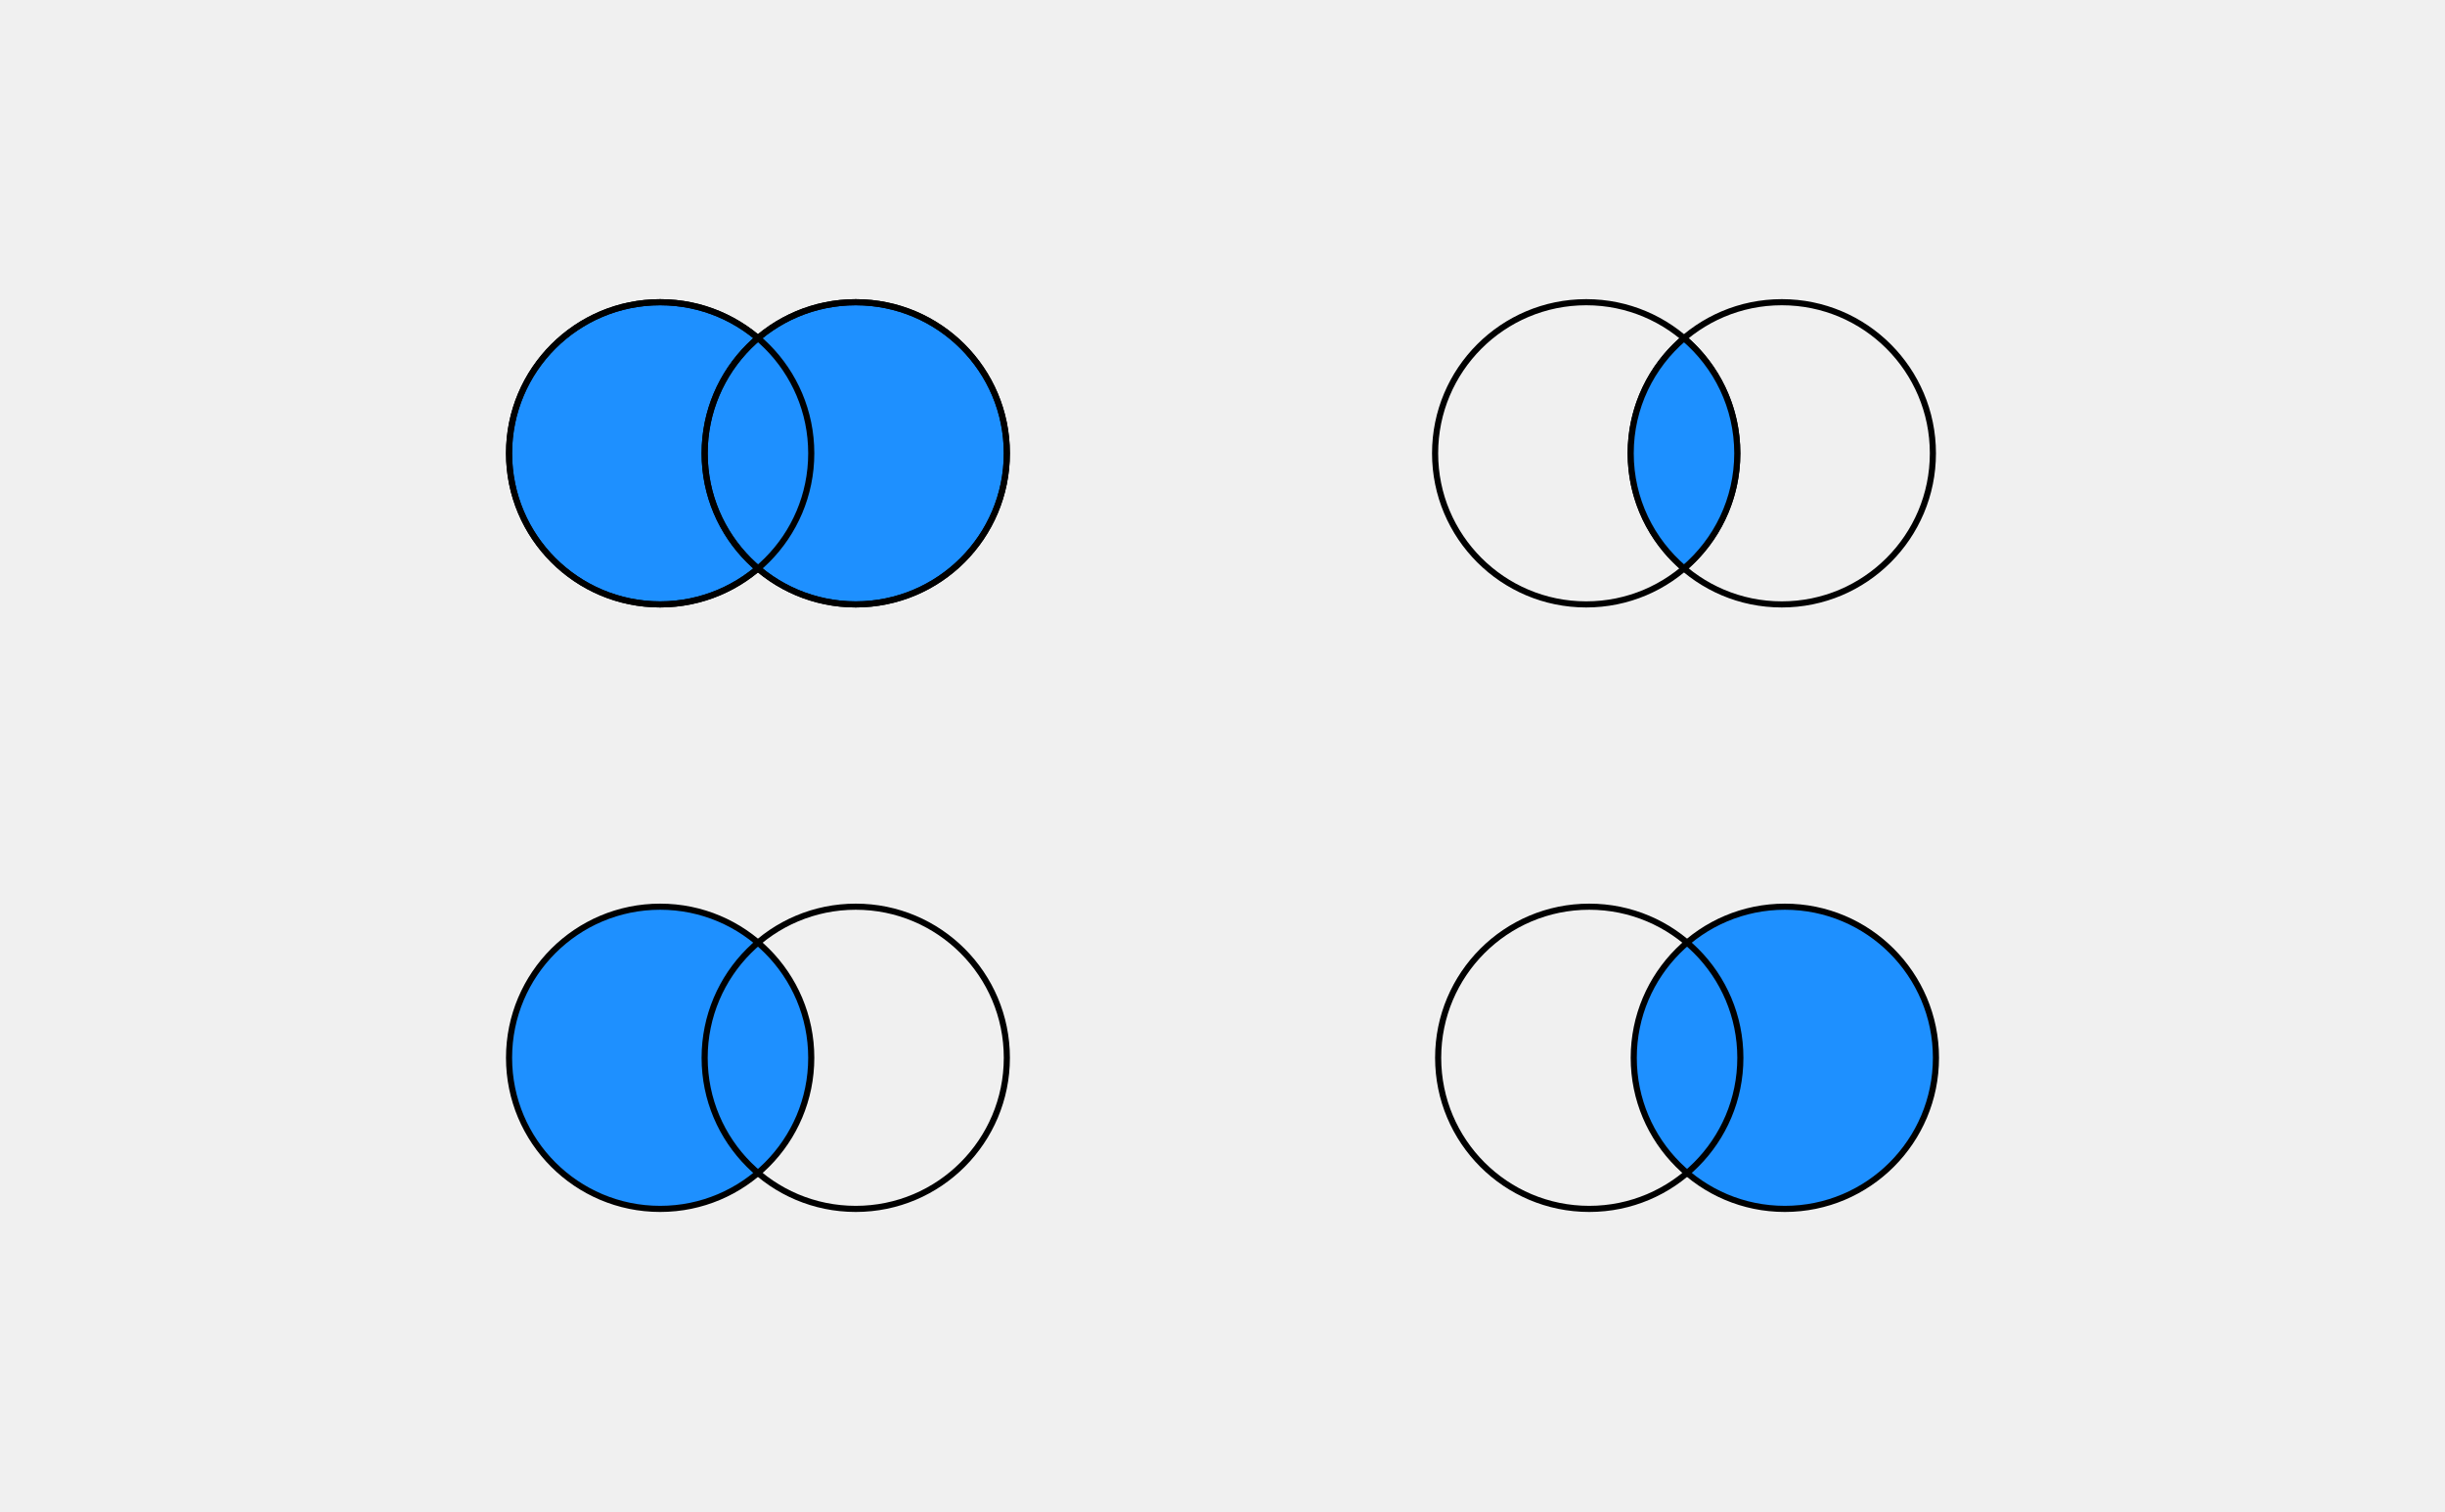
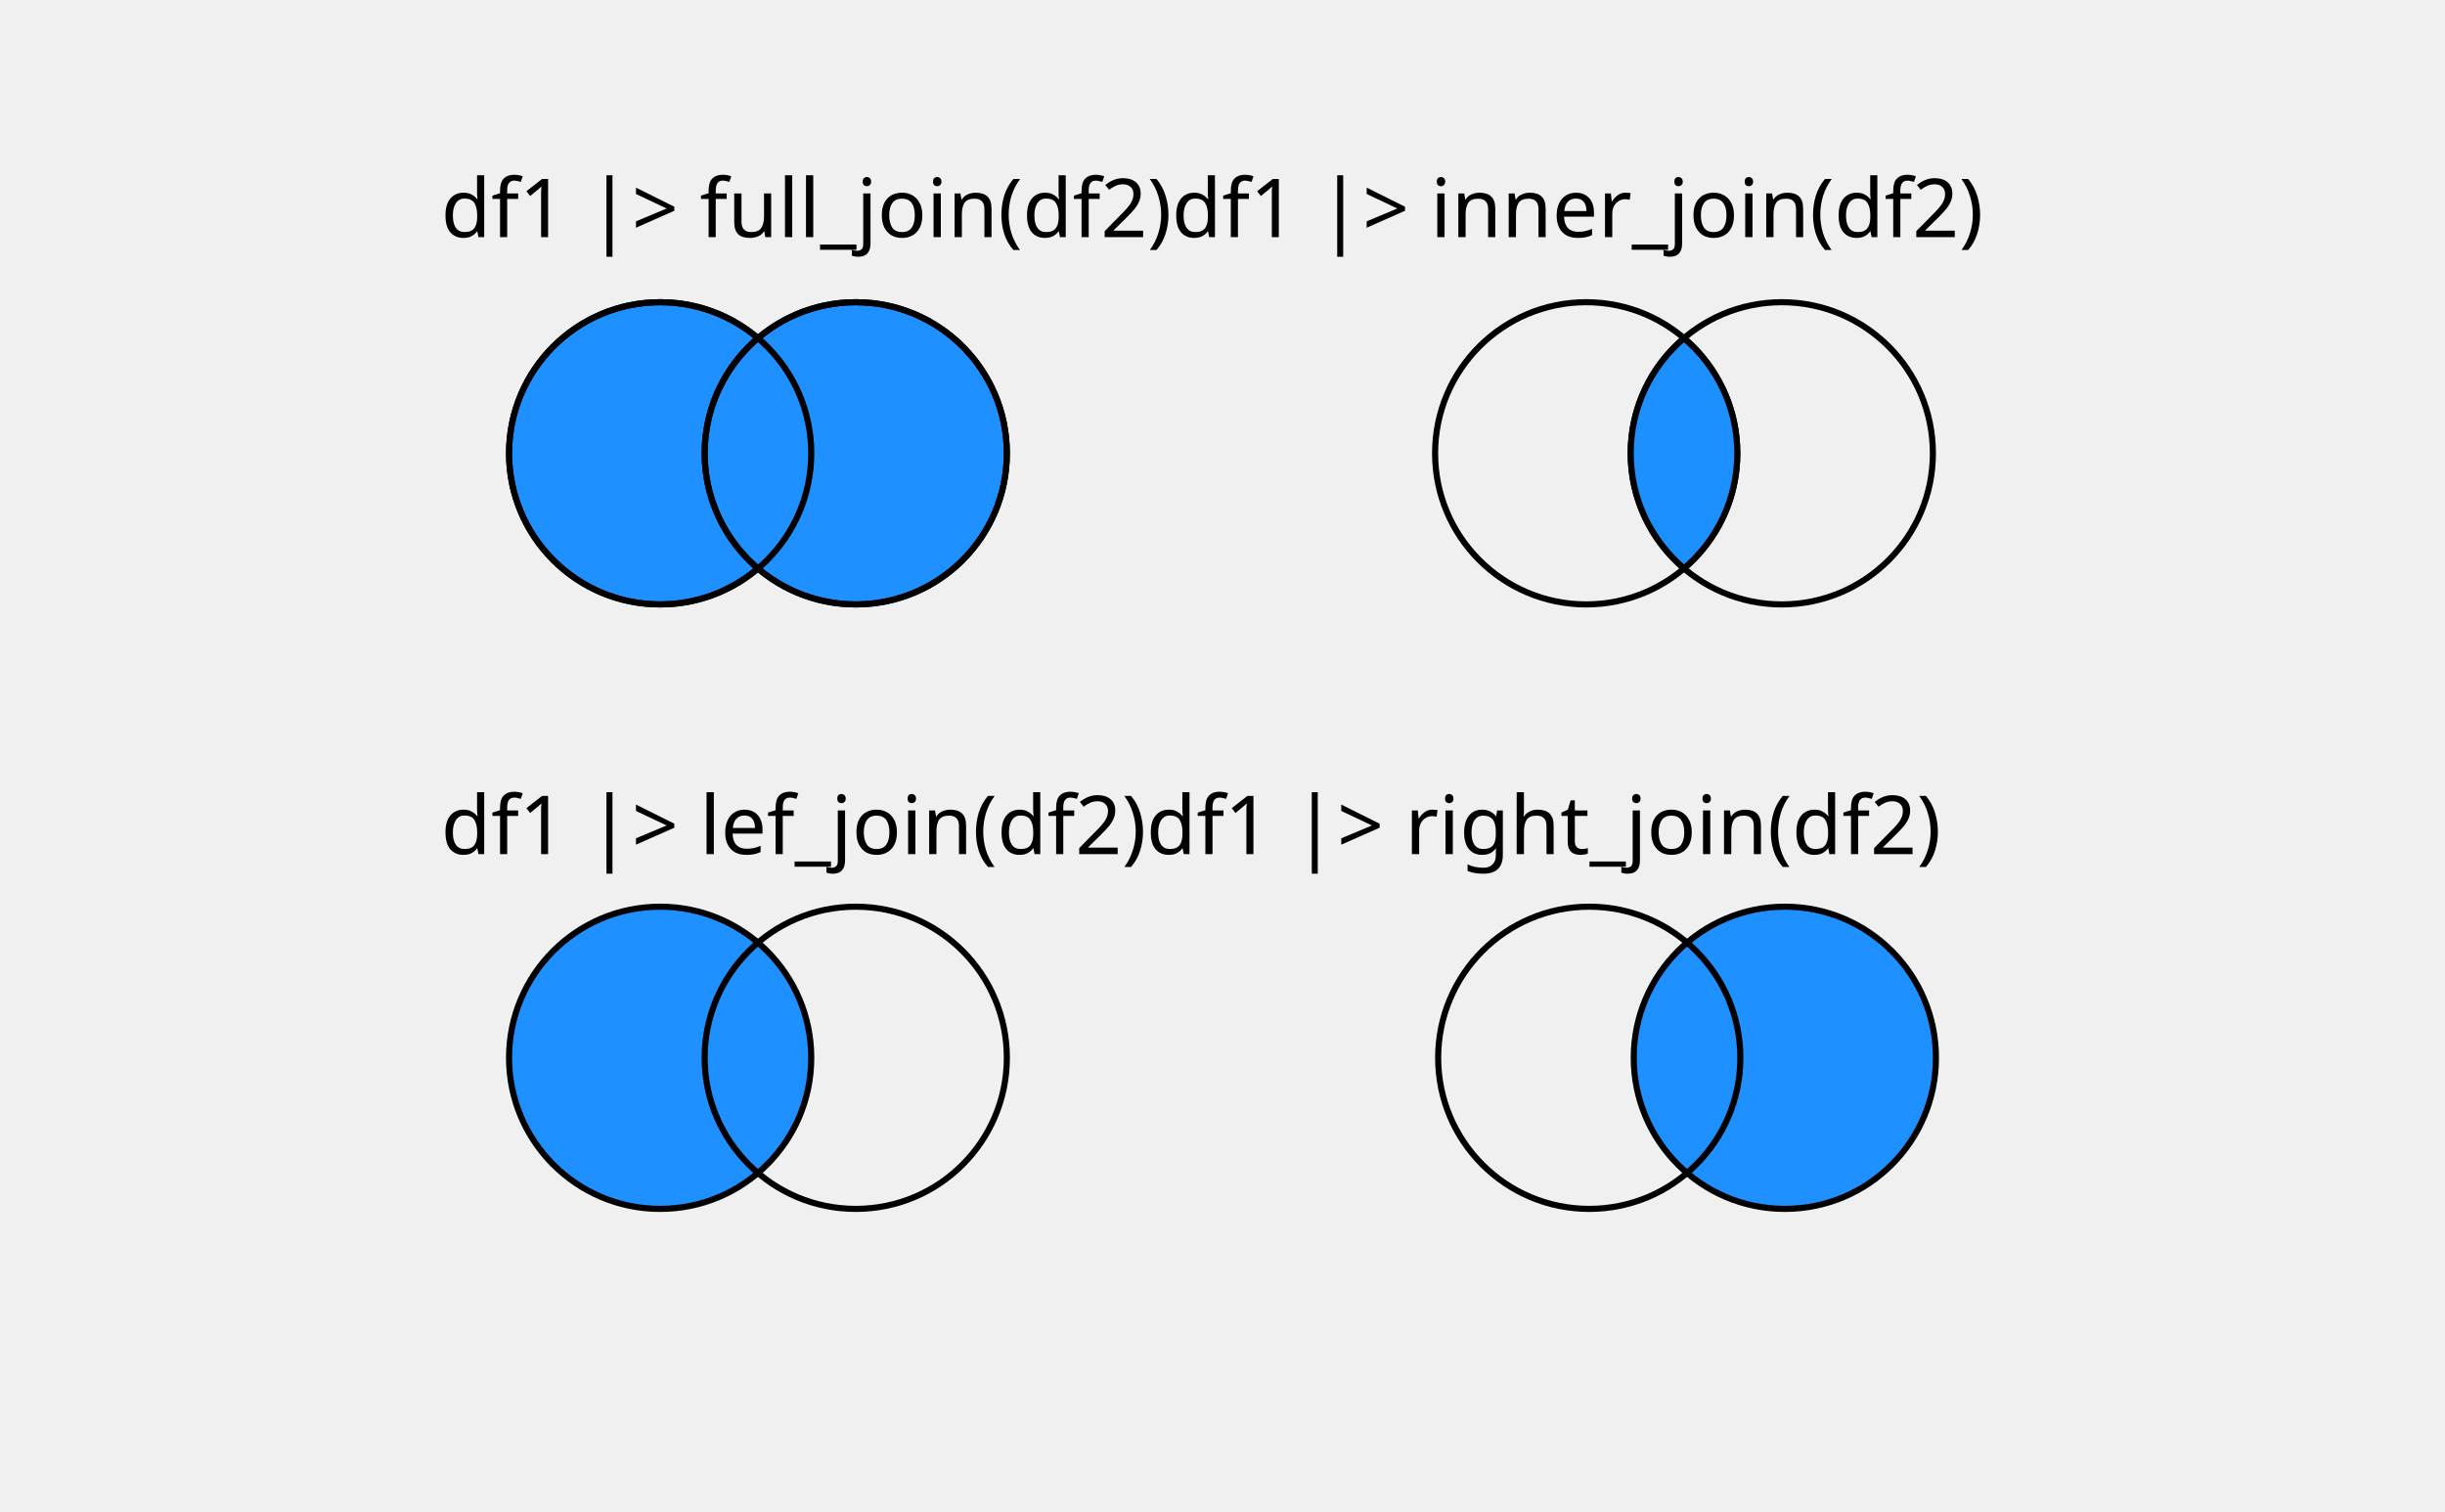
<svg xmlns="http://www.w3.org/2000/svg" version="1.1" id="svg1" width="400" height="247.213" viewBox="0 0 400 247.213">
  <defs id="defs1">
    <clipPath clipPathUnits="userSpaceOnUse" id="clipPath2">
      <path d="M 0,185.41 H 300 V 0 H 0 Z" transform="translate(-81,-37.08)" id="path2" />
    </clipPath>
    <clipPath clipPathUnits="userSpaceOnUse" id="clipPath3">
      <path d="m 86.46,74.16 h 37.08 V 37.08 H 86.46 Z" transform="translate(-105,-37.08)" id="path3" />
    </clipPath>
    <clipPath clipPathUnits="userSpaceOnUse" id="clipPath5">
      <path d="M 0,185.41 H 300 V 0 H 0 Z" transform="matrix(1.333333,0,0,-1.333333,0,247.2133)" id="path5" />
    </clipPath>
    <clipPath clipPathUnits="userSpaceOnUse" id="clipPath7">
      <path d="M 0,185.41 H 300 V 0 H 0 Z" transform="translate(-105,-37.08)" id="path7" />
    </clipPath>
    <clipPath clipPathUnits="userSpaceOnUse" id="clipPath9">
      <path d="M 0,185.41 H 300 V 0 H 0 Z" transform="translate(-219,-37.08)" id="path9" />
    </clipPath>
    <clipPath clipPathUnits="userSpaceOnUse" id="clipPath10">
      <path d="m 176.46,74.16 h 37.08 V 37.08 h -37.08 z" transform="translate(-195,-37.08)" id="path10" />
    </clipPath>
    <clipPath clipPathUnits="userSpaceOnUse" id="clipPath12">
      <path d="M 0,185.41 H 300 V 0 H 0 Z" transform="matrix(1.333333,0,0,-1.333333,0,247.2133)" id="path12" />
    </clipPath>
    <clipPath clipPathUnits="userSpaceOnUse" id="clipPath14">
      <path d="M 0,185.41 H 300 V 0 H 0 Z" transform="translate(-195,-37.08)" id="path14" />
    </clipPath>
    <clipPath clipPathUnits="userSpaceOnUse" id="clipPath16">
      <path d="M 0,185.41 H 300 V 0 H 0 Z" transform="translate(-81,-111.25)" id="path16" />
    </clipPath>
    <clipPath clipPathUnits="userSpaceOnUse" id="clipPath18">
      <path d="M 0,185.41 H 300 V 0 H 0 Z" transform="translate(-105,-111.25)" id="path18" />
    </clipPath>
    <clipPath clipPathUnits="userSpaceOnUse" id="clipPath19">
      <path d="m 86.46,148.33 h 37.08 V 111.25 H 86.46 Z" transform="translate(-105,-111.25)" id="path19" />
    </clipPath>
    <clipPath clipPathUnits="userSpaceOnUse" id="clipPath21">
      <path d="M 0,185.41 H 300 V 0 H 0 Z" transform="matrix(1.333333,0,0,-1.333333,0,247.2133)" id="path21" />
    </clipPath>
    <clipPath clipPathUnits="userSpaceOnUse" id="clipPath23">
      <path d="M 0,185.41 H 300 V 0 H 0 Z" transform="translate(-105,-111.25)" id="path23" />
    </clipPath>
    <clipPath clipPathUnits="userSpaceOnUse" id="clipPath24">
      <path d="M 62.46,148.33 H 99.54 V 111.25 H 62.46 Z" transform="translate(-81,-111.25)" id="path24" />
    </clipPath>
    <clipPath clipPathUnits="userSpaceOnUse" id="clipPath26">
      <path d="M 0,185.41 H 300 V 0 H 0 Z" transform="matrix(1.333333,0,0,-1.333333,0,247.2133)" id="path26" />
    </clipPath>
    <clipPath clipPathUnits="userSpaceOnUse" id="clipPath28">
      <path d="M 0,185.41 H 300 V 0 H 0 Z" transform="translate(-81,-111.25)" id="path28" />
    </clipPath>
    <clipPath clipPathUnits="userSpaceOnUse" id="clipPath29">
      <path d="m 200.085,148.33 h 37.08 v -37.08 h -37.08 z" transform="translate(-218.625,-111.25)" id="path29" />
    </clipPath>
    <clipPath clipPathUnits="userSpaceOnUse" id="clipPath31">
      <path d="M 0,185.41 H 300 V 0 H 0 Z" transform="matrix(1.333333,0,0,-1.333333,0,247.2133)" id="path31" />
    </clipPath>
    <clipPath clipPathUnits="userSpaceOnUse" id="clipPath33">
      <path d="M 0,185.41 H 300 V 0 H 0 Z" transform="translate(-218.625,-111.25)" id="path33" />
    </clipPath>
    <clipPath clipPathUnits="userSpaceOnUse" id="clipPath34">
      <path d="m 176.085,148.33 h 37.08 v -37.08 h -37.08 z" transform="translate(-194.625,-111.25)" id="path34" />
    </clipPath>
    <clipPath clipPathUnits="userSpaceOnUse" id="clipPath36">
      <path d="M 0,185.41 H 300 V 0 H 0 Z" transform="matrix(1.333333,0,0,-1.333333,0,247.2133)" id="path36" />
    </clipPath>
    <clipPath clipPathUnits="userSpaceOnUse" id="clipPath38">
      <path d="M 0,185.41 H 300 V 0 H 0 Z" transform="translate(-194.625,-111.25)" id="path38" />
    </clipPath>
    <clipPath clipPathUnits="userSpaceOnUse" id="clipPath40">
      <path d="M 0,185.41 H 300 V 0 H 0 Z" transform="translate(-200.085,-129.79)" id="path40" />
    </clipPath>
  </defs>
  <g id="layer-MC0">
    <path id="path1" d="M 0,0 C 10.239,0 18.54,8.301 18.54,18.54 18.54,28.779 10.239,37.08 0,37.08 -10.239,37.08 -18.54,28.779 -18.54,18.54 -18.54,8.301 -10.239,0 0,0" style="fill:#1e90ff;fill-opacity:1;fill-rule:nonzero;stroke:#000000;stroke-width:0.75;stroke-linecap:round;stroke-linejoin:round;stroke-miterlimit:10;stroke-dasharray:none;stroke-opacity:1" transform="matrix(1.333333,0,0,-1.333333,108,197.7733)" clip-path="url(#clipPath2)" />
    <g opacity="0" id="g4" clip-path="url(#clipPath5)">
      <path d="M 0,0 C 10.239,0 18.54,8.301 18.54,18.54 18.54,28.779 10.239,37.08 0,37.08 -10.239,37.08 -18.54,28.779 -18.54,18.54 -18.54,8.301 -10.239,0 0,0" style="fill:#ffffff;fill-opacity:1;fill-rule:nonzero;stroke:none" transform="matrix(1.333333,0,0,-1.333333,140,197.7733)" clip-path="url(#clipPath3)" id="path4" />
    </g>
    <path id="path6" d="M 0,0 C 10.239,0 18.54,8.301 18.54,18.54 18.54,28.779 10.239,37.08 0,37.08 -10.239,37.08 -18.54,28.779 -18.54,18.54 -18.54,8.301 -10.239,0 0,0 Z" style="fill:none;stroke:#000000;stroke-width:0.75;stroke-linecap:round;stroke-linejoin:round;stroke-miterlimit:10;stroke-dasharray:none;stroke-opacity:1" transform="matrix(1.333333,0,0,-1.333333,140,197.7733)" clip-path="url(#clipPath7)" />
    <path id="path8" d="M 0,0 C 10.239,0 18.54,8.301 18.54,18.54 18.54,28.779 10.239,37.08 0,37.08 -10.239,37.08 -18.54,28.779 -18.54,18.54 -18.54,8.301 -10.239,0 0,0" style="fill:#1e90ff;fill-opacity:1;fill-rule:nonzero;stroke:#000000;stroke-width:0.75;stroke-linecap:round;stroke-linejoin:round;stroke-miterlimit:10;stroke-dasharray:none;stroke-opacity:1" transform="matrix(1.333333,0,0,-1.333333,292,197.7733)" clip-path="url(#clipPath9)" />
    <g opacity="0" id="g11" clip-path="url(#clipPath12)">
      <path d="M 0,0 C 10.239,0 18.54,8.301 18.54,18.54 18.54,28.779 10.239,37.08 0,37.08 -10.239,37.08 -18.54,28.779 -18.54,18.54 -18.54,8.301 -10.239,0 0,0" style="fill:#ffffff;fill-opacity:1;fill-rule:nonzero;stroke:none" transform="matrix(1.333333,0,0,-1.333333,260,197.7733)" clip-path="url(#clipPath10)" id="path11" />
    </g>
    <path id="path13" d="M 0,0 C 10.239,0 18.54,8.301 18.54,18.54 18.54,28.779 10.239,37.08 0,37.08 -10.239,37.08 -18.54,28.779 -18.54,18.54 -18.54,8.301 -10.239,0 0,0 Z" style="fill:none;stroke:#000000;stroke-width:0.75;stroke-linecap:round;stroke-linejoin:round;stroke-miterlimit:10;stroke-dasharray:none;stroke-opacity:1" transform="matrix(1.333333,0,0,-1.333333,260,197.7733)" clip-path="url(#clipPath14)" />
    <path id="path15" d="M 0,0 C 10.239,0 18.54,8.301 18.54,18.54 18.54,28.779 10.239,37.08 0,37.08 -10.239,37.08 -18.54,28.779 -18.54,18.54 -18.54,8.301 -10.239,0 0,0" style="fill:#1e90ff;fill-opacity:1;fill-rule:nonzero;stroke:#000000;stroke-width:0.75;stroke-linecap:round;stroke-linejoin:round;stroke-miterlimit:10;stroke-dasharray:none;stroke-opacity:1" transform="matrix(1.333333,0,0,-1.333333,108,98.88)" clip-path="url(#clipPath16)" />
    <path id="path17" d="M 0,0 C 10.239,0 18.54,8.301 18.54,18.54 18.54,28.779 10.239,37.08 0,37.08 -10.239,37.08 -18.54,28.779 -18.54,18.54 -18.54,8.301 -10.239,0 0,0" style="fill:#1e90ff;fill-opacity:1;fill-rule:nonzero;stroke:#000000;stroke-width:0.75;stroke-linecap:round;stroke-linejoin:round;stroke-miterlimit:10;stroke-dasharray:none;stroke-opacity:1" transform="matrix(1.333333,0,0,-1.333333,140,98.88)" clip-path="url(#clipPath18)" />
    <g opacity="0" id="g20" clip-path="url(#clipPath21)">
      <path d="M 0,0 C 10.239,0 18.54,8.301 18.54,18.54 18.54,28.779 10.239,37.08 0,37.08 -10.239,37.08 -18.54,28.779 -18.54,18.54 -18.54,8.301 -10.239,0 0,0" style="fill:#ffffff;fill-opacity:1;fill-rule:nonzero;stroke:none" transform="matrix(1.333333,0,0,-1.333333,140,98.88)" clip-path="url(#clipPath19)" id="path20" />
    </g>
    <path id="path22" d="M 0,0 C 10.239,0 18.54,8.301 18.54,18.54 18.54,28.779 10.239,37.08 0,37.08 -10.239,37.08 -18.54,28.779 -18.54,18.54 -18.54,8.301 -10.239,0 0,0 Z" style="fill:none;stroke:#000000;stroke-width:0.75;stroke-linecap:round;stroke-linejoin:round;stroke-miterlimit:10;stroke-dasharray:none;stroke-opacity:1" transform="matrix(1.333333,0,0,-1.333333,140,98.88)" clip-path="url(#clipPath23)" />
    <g opacity="0" id="g25" clip-path="url(#clipPath26)">
      <path d="M 0,0 C 10.239,0 18.54,8.301 18.54,18.54 18.54,28.779 10.239,37.08 0,37.08 -10.239,37.08 -18.54,28.779 -18.54,18.54 -18.54,8.301 -10.239,0 0,0" style="fill:#ffffff;fill-opacity:1;fill-rule:nonzero;stroke:none" transform="matrix(1.333333,0,0,-1.333333,108,98.88)" clip-path="url(#clipPath24)" id="path25" />
    </g>
    <path id="path27" d="M 0,0 C 10.239,0 18.54,8.301 18.54,18.54 18.54,28.779 10.239,37.08 0,37.08 -10.239,37.08 -18.54,28.779 -18.54,18.54 -18.54,8.301 -10.239,0 0,0 Z" style="fill:none;stroke:#000000;stroke-width:0.75;stroke-linecap:round;stroke-linejoin:round;stroke-miterlimit:10;stroke-dasharray:none;stroke-opacity:1" transform="matrix(1.333333,0,0,-1.333333,108,98.88)" clip-path="url(#clipPath28)" />
    <g opacity="0" id="g30" clip-path="url(#clipPath31)">
      <path d="M 0,0 C 10.239,0 18.54,8.301 18.54,18.54 18.54,28.779 10.239,37.08 0,37.08 -10.239,37.08 -18.54,28.779 -18.54,18.54 -18.54,8.301 -10.239,0 0,0" style="fill:#ffffff;fill-opacity:1;fill-rule:nonzero;stroke:none" transform="matrix(1.333333,0,0,-1.333333,291.5,98.88)" clip-path="url(#clipPath29)" id="path30" />
    </g>
    <path id="path32" d="M 0,0 C 10.239,0 18.54,8.301 18.54,18.54 18.54,28.779 10.239,37.08 0,37.08 -10.239,37.08 -18.54,28.779 -18.54,18.54 -18.54,8.301 -10.239,0 0,0 Z" style="fill:none;stroke:#000000;stroke-width:0.75;stroke-linecap:round;stroke-linejoin:round;stroke-miterlimit:10;stroke-dasharray:none;stroke-opacity:1" transform="matrix(1.333333,0,0,-1.333333,291.5,98.88)" clip-path="url(#clipPath33)" />
    <g opacity="0" id="g35" clip-path="url(#clipPath36)">
      <path d="M 0,0 C 10.239,0 18.54,8.301 18.54,18.54 18.54,28.779 10.239,37.08 0,37.08 -10.239,37.08 -18.54,28.779 -18.54,18.54 -18.54,8.301 -10.239,0 0,0" style="fill:#ffffff;fill-opacity:1;fill-rule:nonzero;stroke:none" transform="matrix(1.333333,0,0,-1.333333,259.5,98.88)" clip-path="url(#clipPath34)" id="path35" />
    </g>
    <path id="path37" d="M 0,0 C 10.239,0 18.54,8.301 18.54,18.54 18.54,28.779 10.239,37.08 0,37.08 -10.239,37.08 -18.54,28.779 -18.54,18.54 -18.54,8.301 -10.239,0 0,0 Z" style="fill:none;stroke:#000000;stroke-width:0.75;stroke-linecap:round;stroke-linejoin:round;stroke-miterlimit:10;stroke-dasharray:none;stroke-opacity:1" transform="matrix(1.333333,0,0,-1.333333,259.5,98.88)" clip-path="url(#clipPath38)" />
    <path id="path39" d="m 0,0 c 0,-5.659 2.543,-10.718 6.54,-14.118 3.997,3.4 6.54,8.459 6.54,14.118 0,5.659 -2.543,10.718 -6.54,14.118 C 2.543,10.718 0,5.659 0,0" style="fill:#1d90ff;fill-opacity:1;fill-rule:nonzero;stroke:#000000;stroke-width:0.75;stroke-linecap:round;stroke-linejoin:round;stroke-miterlimit:10;stroke-dasharray:none;stroke-opacity:1" transform="matrix(1.333333,0,0,-1.333333,266.78,74.16)" clip-path="url(#clipPath40)" />
+     <text id="text40" xml:space="preserve" transform="matrix(1.333333,0,0,1.333333,72.15173,38.79733)">
+       <tspan id="tspan40" style="font-variant:normal;font-weight:normal;font-stretch:normal;font-size:10px;font-family:SourceSansPro-Regular;writing-mode:lr-tb;fill:#000000;fill-opacity:1;fill-rule:nonzero;stroke:none" x="0" dx="0 0 0 0 0 0 0 0 0 0 0 0 0 0 0 0 0 0 0 0 0 37.04" y="0">df1 |&gt; full_join(df2)df1 |&gt; inner_join(df2)</tspan>
+       <tspan id="tspan41" style="font-variant:normal;font-weight:normal;font-stretch:normal;font-size:10px;font-family:SourceSansPro-Regular;writing-mode:lr-tb;fill:#000000;fill-opacity:1;fill-rule:nonzero;stroke:none" x="0" dx="0 0 0 0 0 0 0 0 0 0 0 0 0 0 0 0 0 0 0 0 37.41" y="75.7">df1 |&gt; lef_join(df2)df1 |&gt; right_join(df2)</tspan>
+     </text>
  </g>
</svg>
